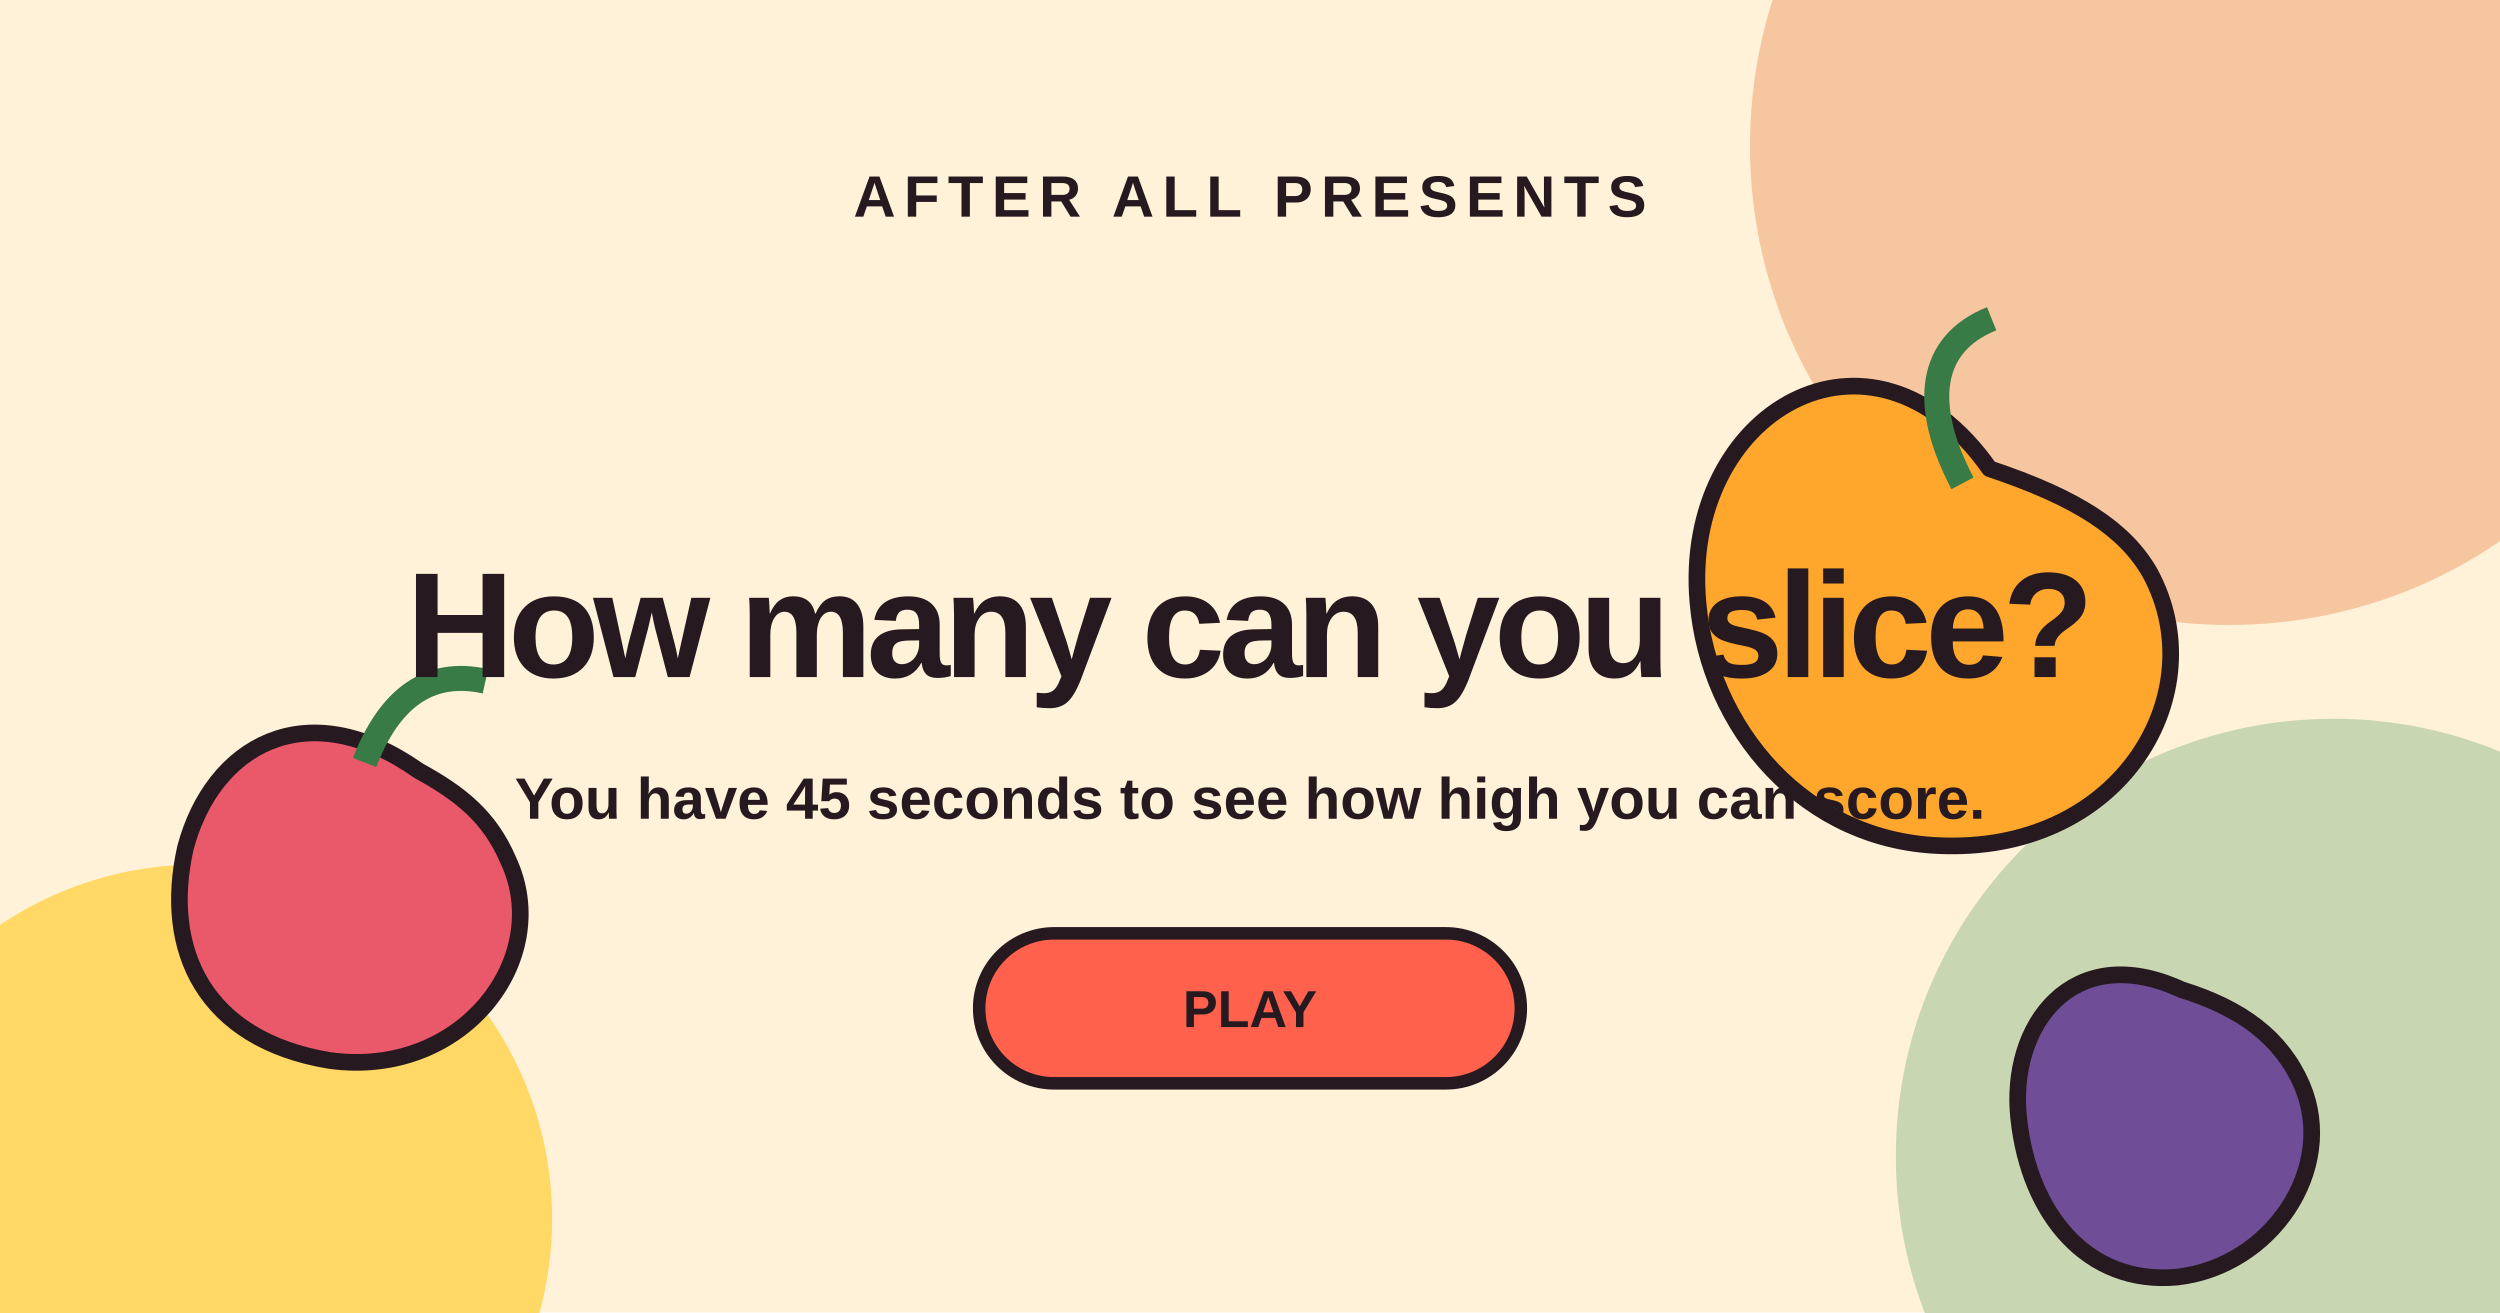
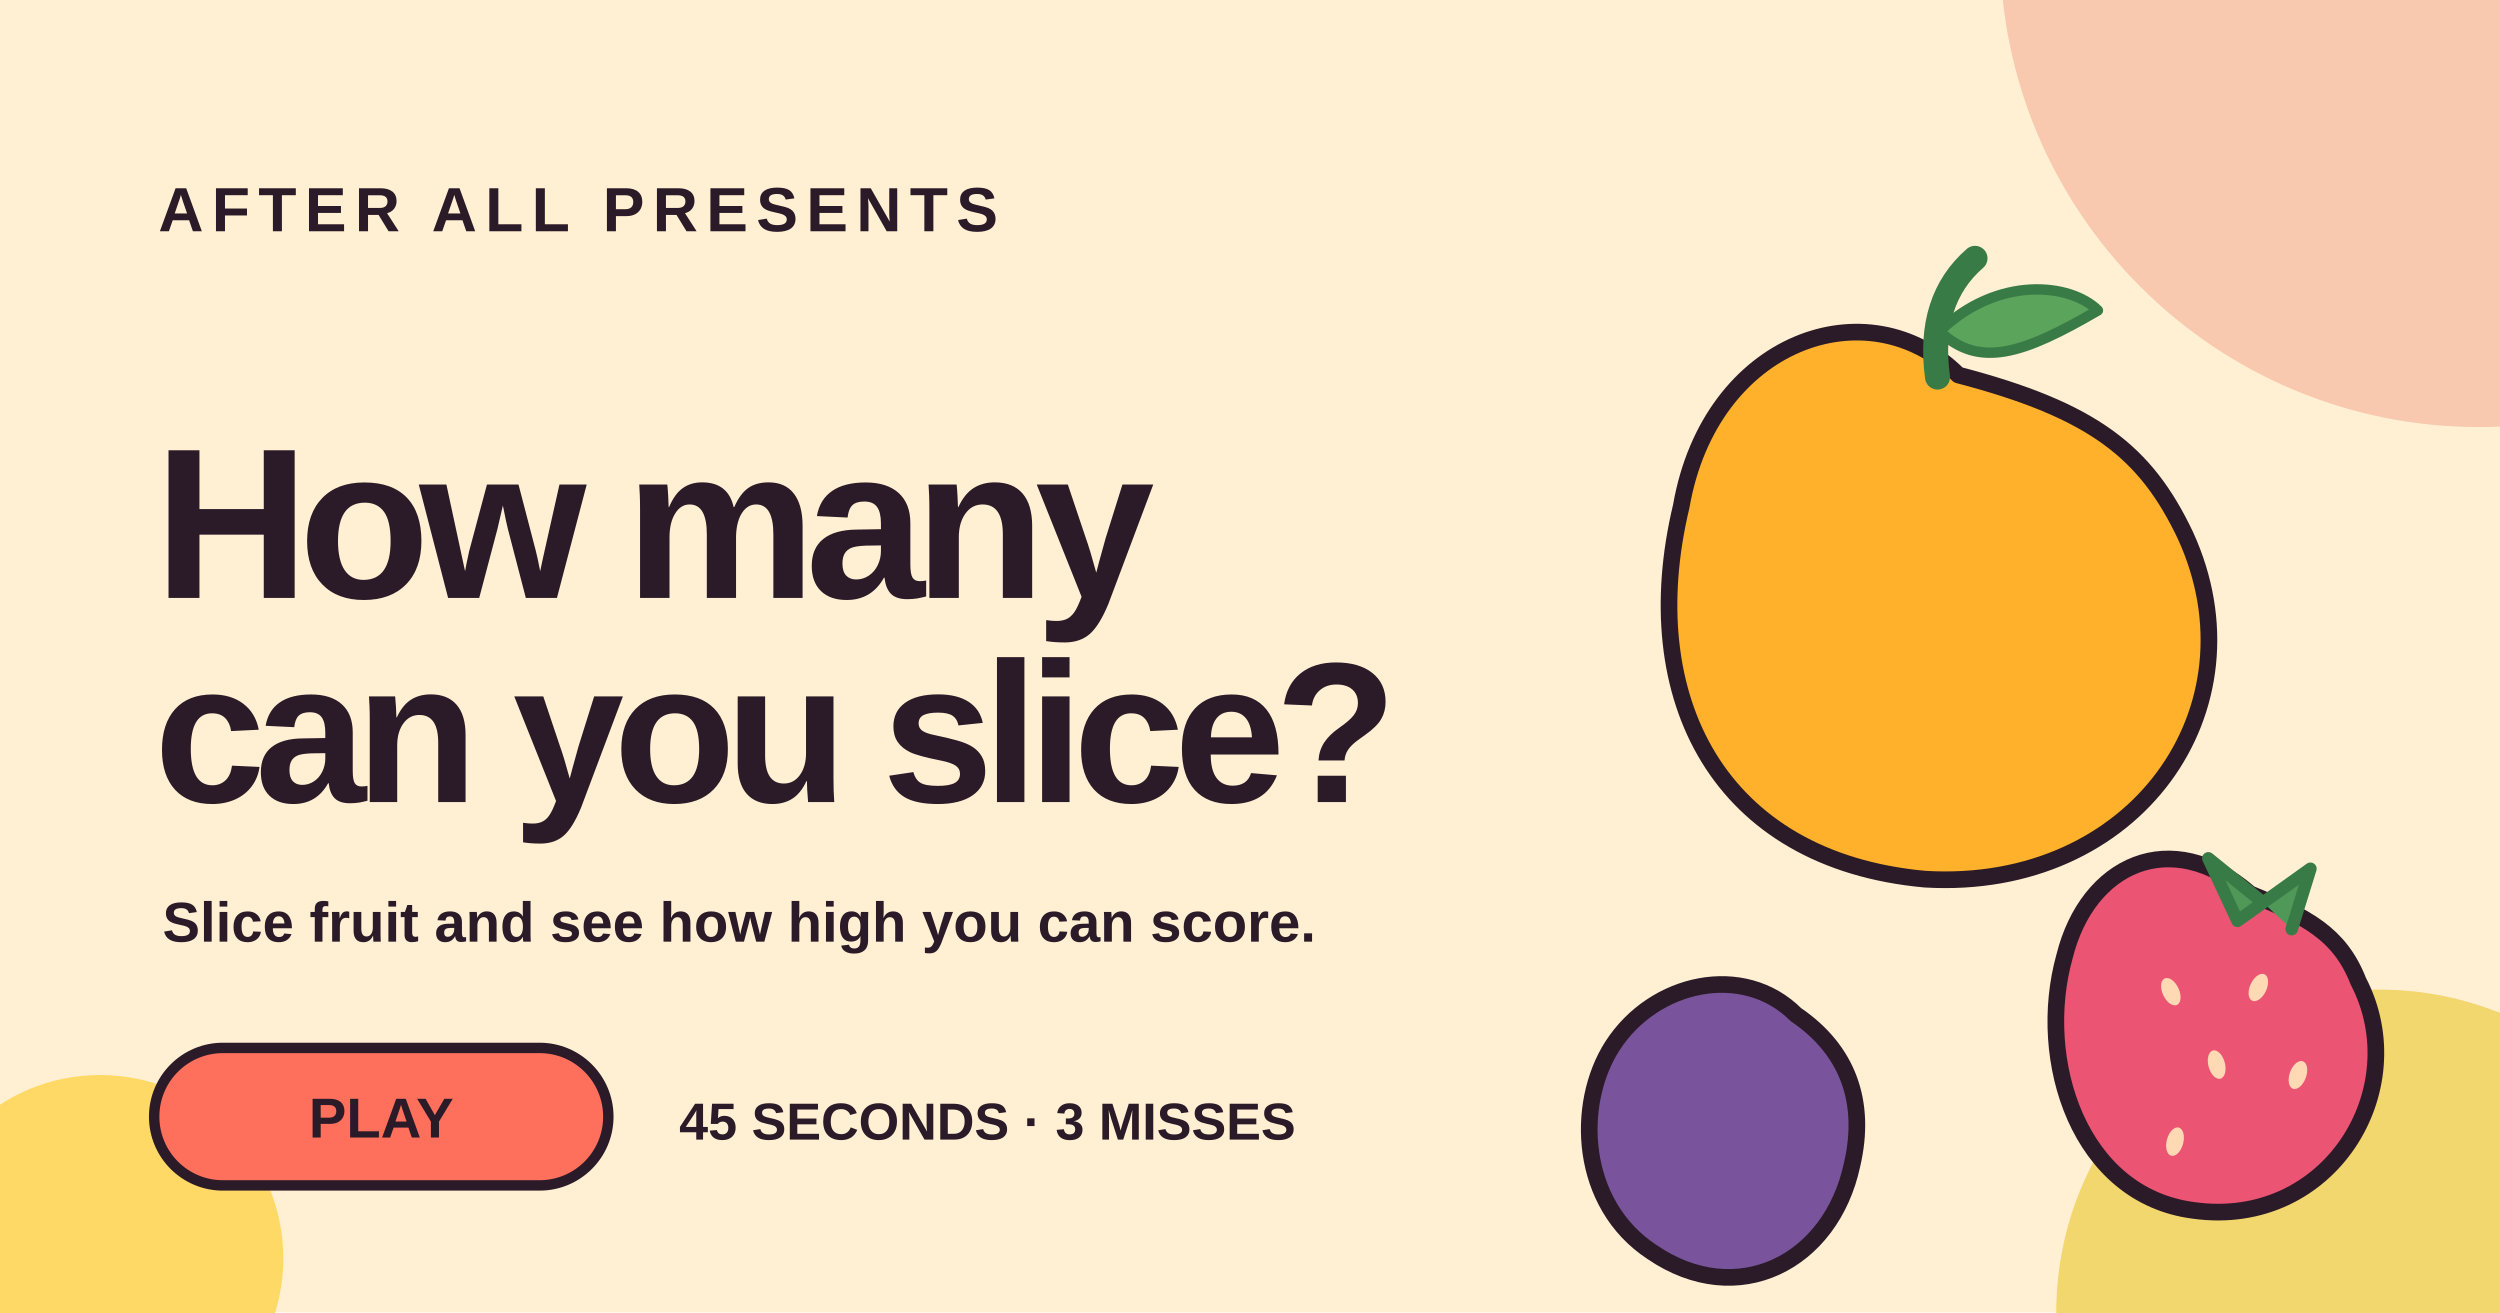
<svg xmlns="http://www.w3.org/2000/svg" width="1200" height="630" viewBox="0 0 1200 630">
-   <rect width="1200" height="630" fill="#fff2d9" />
-   <circle cx="1070" cy="70" r="230" fill="#f6c6a1" />
-   <circle cx="95" cy="585" r="170" fill="#ffd865" />
-   <circle cx="1120" cy="555" r="210" fill="#c8d7b2" />
-   <g stroke="#261a20" stroke-width="8" stroke-linejoin="round">
-     <path d="M955 225c-57-81-148-27-140 64 5 60 51 116 119 117 85 2 129-74 98-131-12-21-35-36-77-50Z" fill="#ffa72c" />
-     <path d="M942 232c-20-38-16-67 14-79" fill="none" stroke="#397b46" stroke-width="12" />
-     <path d="M201 370c-54-38-99-12-112 37-11 49 9 92 69 102 64 9 108-49 86-96-9-21-23-32-43-43Z" fill="#ea596a" />
-     <path d="M175 366c12-31 31-45 58-39" fill="none" stroke="#397b46" stroke-width="12" />
-     <path d="M1047 475c-52-24-83 17-78 62 5 46 33 80 76 76 45-5 77-52 60-92-10-23-29-37-58-46Z" fill="#6f4d97" />
+   <rect width="1200" height="630" fill="#FFF0D4" />
+   <circle cx="1190" cy="-25" r="230" fill="#F8C9AE" />
+   <circle cx="1142" cy="630" r="155" fill="#F2D66E" />
+   <circle cx="48" cy="604" r="88" fill="#FFD966" />
+   <g font-family="Arial, Helvetica, sans-serif" fill="#2B1B28">
+     <text x="76" y="111" font-size="30" font-weight="900" letter-spacing="4">AFTER ALL PRESENTS</text>
+     <text x="74" y="287" font-size="103" font-weight="900" letter-spacing="-5">How many</text>
+     <text x="74" y="385" font-size="96" font-weight="900" letter-spacing="-5">can you slice?</text>
+     <text x="78" y="452" font-size="27" font-weight="600">Slice fruit and see how high you can score.</text>
  </g>
-   <text x="600" y="104" font-family="Arial, sans-serif" text-anchor="middle" fill="#261a20" font-size="28" font-weight="900" letter-spacing="4">AFTER ALL PRESENTS</text>
-   <text x="600" y="325" font-family="Arial, sans-serif" text-anchor="middle" fill="#261a20" font-size="72" font-weight="900" letter-spacing="-3">How many can you slice?</text>
-   <text x="600" y="393" font-family="Arial, sans-serif" text-anchor="middle" fill="#261a20" font-size="28" font-weight="700">You have 45 seconds to see how high you can score.</text>
-   <rect x="470" y="448" width="260" height="72" rx="36" fill="#ff614d" stroke="#261a20" stroke-width="6" />
-   <text x="600" y="493" font-family="Arial, sans-serif" text-anchor="middle" fill="#261a20" font-size="25" font-weight="900">PLAY</text>
+   <rect x="74" y="503" width="218" height="66" rx="33" fill="#FF705C" stroke="#2B1B28" stroke-width="5" />
+   <text x="183" y="546" fill="#2B1B28" font-family="Arial, Helvetica, sans-serif" font-size="27" font-weight="900" text-anchor="middle">PLAY</text>
+   <text x="326" y="547" fill="#2B1B28" font-family="Arial, Helvetica, sans-serif" font-size="25" font-weight="700">45 SECONDS · 3 MISSES</text>
+   <g stroke="#2B1B28" stroke-width="8" stroke-linejoin="round" stroke-linecap="round">
+     <path d="M940 180 C897 137 821 163 807 243 C785 335 825 413 924 422 C1025 428 1087 340 1049 257 C1030 217 1005 197 940 180Z" fill="#FFB12B" />
+     <path d="M930 181 Q925 144 948 124" fill="none" stroke="#397B46" stroke-width="12" />
+     <path d="M931 159 C959 132 994 136 1007 149 C971 170 950 177 931 159Z" fill="#5BA45C" stroke="#397B46" stroke-width="5" />
+     <path d="M1080 429 C1042 396 1002 415 991 459 C977 509 998 574 1053 581 C1118 590 1159 523 1132 471 C1123 448 1107 440 1080 429Z" fill="#EC5474" />
+     <path d="M1086 433 L1060 412 L1074 442 L1109 417 L1100 446" fill="#4F9857" stroke="#397B46" stroke-width="6" />
+     <path d="M862 487 C837 462 794 471 774 502 C756 530 758 578 793 601 C834 629 879 606 889 559 C896 529 887 504 862 487Z" fill="#79549D" />
+   </g>
+   <g fill="#FFD8B4">
+     <ellipse cx="1042" cy="476" rx="4" ry="7" transform="rotate(-25 1042 476)" />
+     <ellipse cx="1084" cy="474" rx="4" ry="7" transform="rotate(25 1084 474)" />
+     <ellipse cx="1064" cy="511" rx="4" ry="7" transform="rotate(-15 1064 511)" />
+     <ellipse cx="1103" cy="516" rx="4" ry="7" transform="rotate(20 1103 516)" />
+     <ellipse cx="1044" cy="548" rx="4" ry="7" transform="rotate(15 1044 548)" />
+   </g>
</svg>
